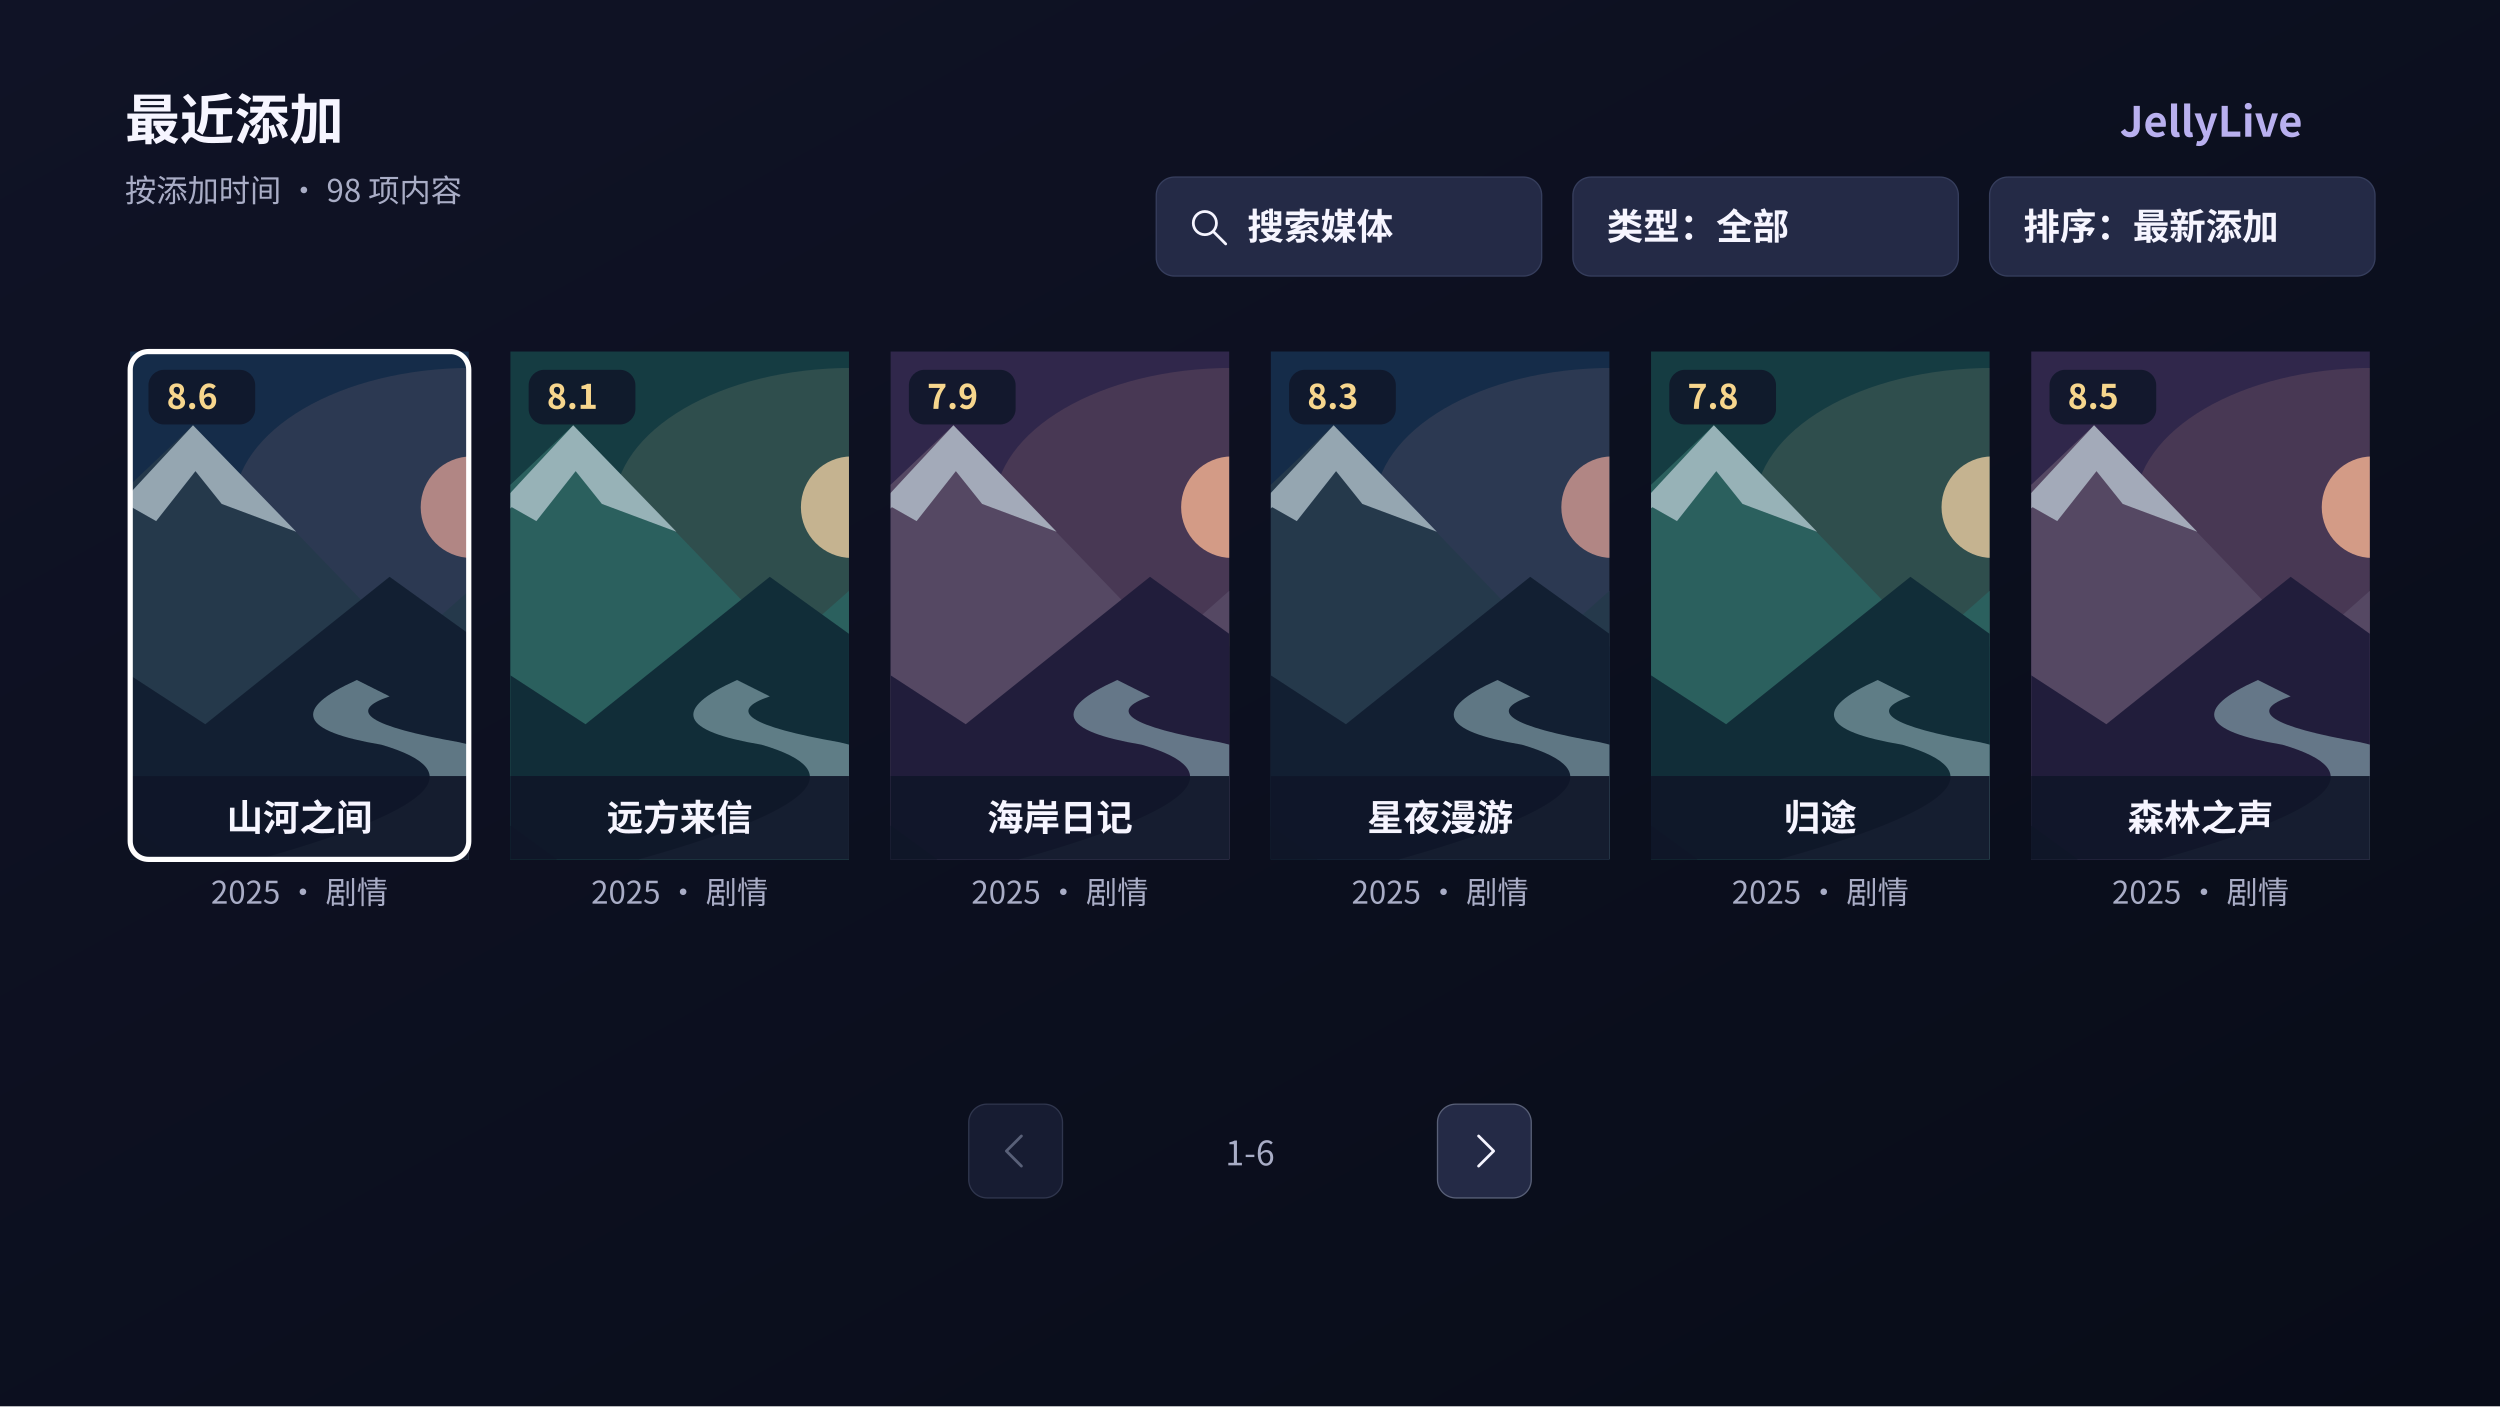
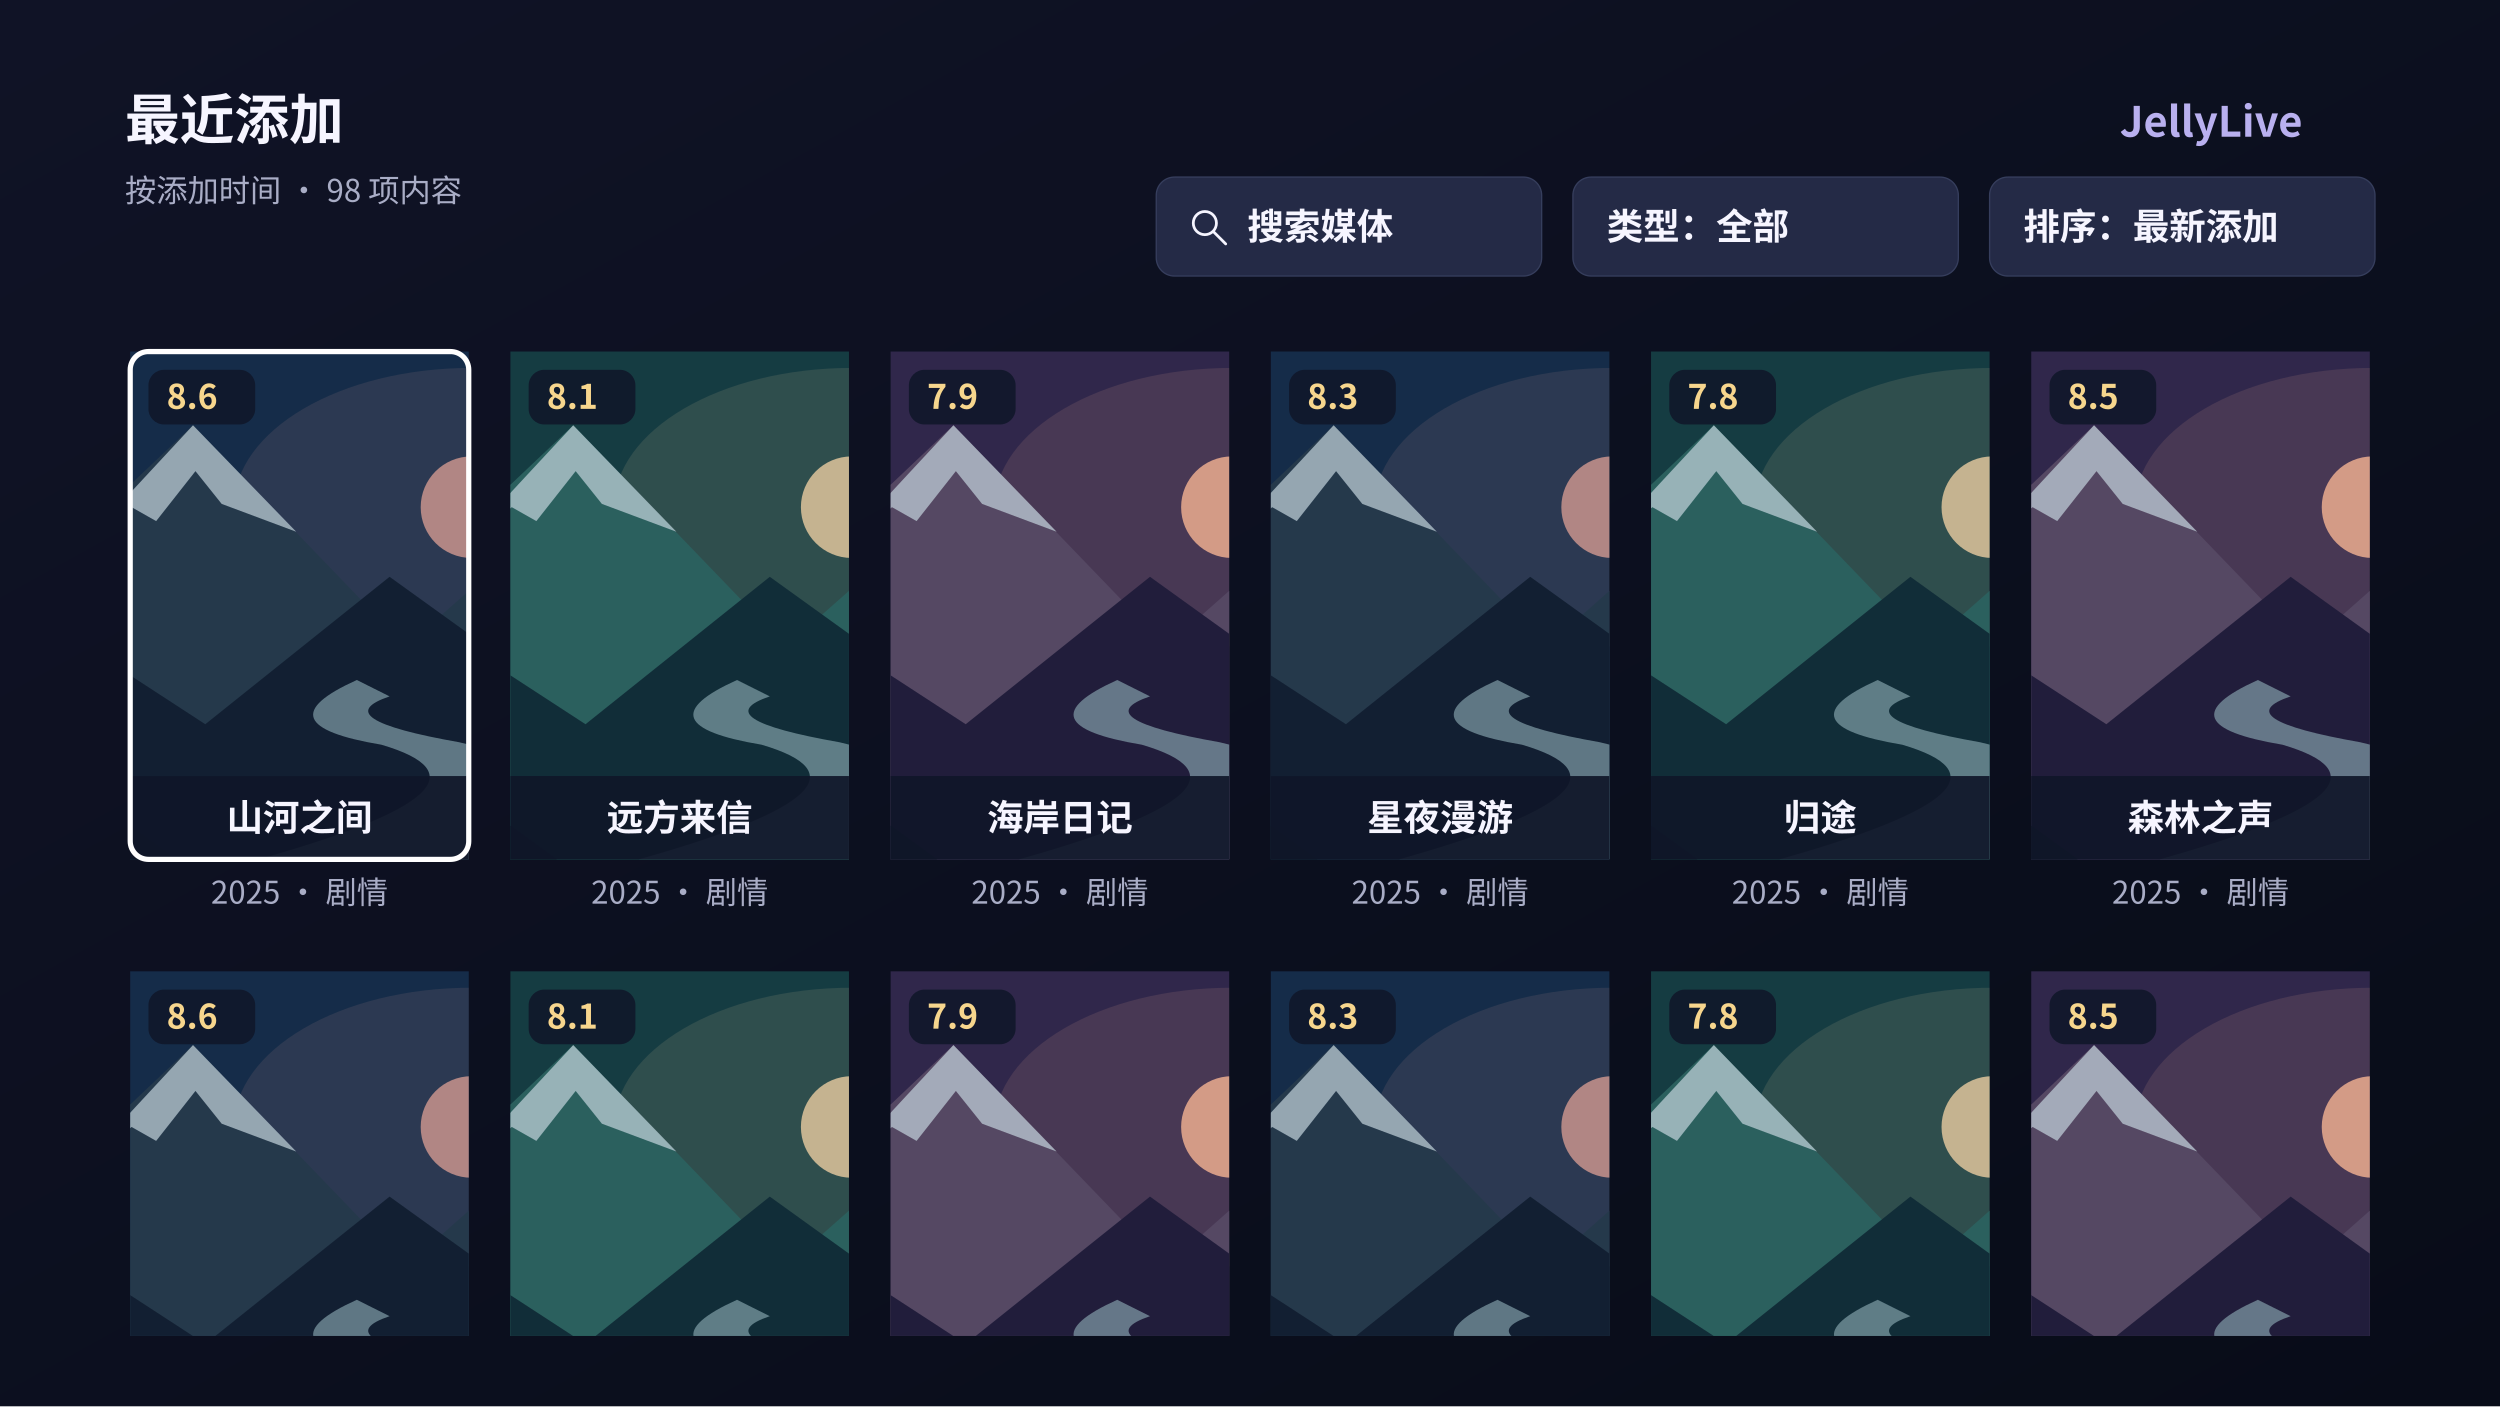
<svg xmlns="http://www.w3.org/2000/svg" width="1920" height="1080" viewBox="0 0 1920 1080" role="img" aria-labelledby="title desc">
  <defs>
    <linearGradient id="bg" x2="1" y2="1">
      <stop stop-color="#101326" />
      <stop offset="1" stop-color="#080c18" />
    </linearGradient>
    <linearGradient id="purple" x2="1" y2="1">
      <stop stop-color="#6652d5" />
      <stop offset="1" stop-color="#3a327d" />
    </linearGradient>
  </defs>
  <g font-family="Noto Sans CJK SC, Microsoft YaHei, sans-serif">
    <rect width="1920" height="1080" fill="url(#bg)" />
    <text x="96" y="107" fill="#f6f5ff" font-size="42" font-weight="650">最近添加</text>
    <text x="1628" y="105" fill="#b9b0ef" font-size="32" font-weight="600">JellyLive</text>
    <text x="96" y="155" fill="#a9adc6" font-size="24" font-weight="400">按添加时间 · 98 项内容</text>
    <g data-role="library-toolbar">
      <rect x="888" y="136" width="296" height="76" rx="14" fill="#242a46" stroke="#363e5d" stroke-width="1" />
      <g transform="translate(912 158.0) scale(0.8888889)">
        <path d="M25 15 A10 10 0 1 1 5 15 A10 10 0 1 1 25 15 M23 23 L33 33" fill="none" stroke="#f6f5ff" stroke-width="2.4" stroke-linecap="round" stroke-linejoin="round" />
      </g>
      <text x="958" y="184.0" fill="#f6f5ff" font-size="28" font-weight="600">搜索媒体</text>
      <rect x="1208" y="136" width="296" height="76" rx="14" fill="#242a46" stroke="#363e5d" stroke-width="1" />
      <text x="1234" y="184.0" fill="#f6f5ff" font-size="28" font-weight="600">类型：全部</text>
      <rect x="1528" y="136" width="296" height="76" rx="14" fill="#242a46" stroke="#363e5d" stroke-width="1" />
      <text x="1554" y="184.0" fill="#f6f5ff" font-size="28" font-weight="600">排序：最新添加</text>
    </g>
-     <svg x="100" y="270" width="260" height="390.0" viewBox="0 0 1100 620" preserveAspectRatio="xMidYMid slice">
-       <rect width="1100" height="620" fill="#152c49" />
-       <ellipse cx="760" cy="190" rx="290" ry="170" fill="#b18684" opacity=".15" />
-       <circle cx="760" cy="190" r="62" fill="#b18684" />
-       <path d="M0 365 L160 205 L230 270 L420 90 L680 360 L810 245 L1100 350 V620 H0Z" fill="#25394b" />
-       <path d="M277 244 L420 90 L546 220 L455 186 L423 146 L375 207 L345 190Z" fill="#c4d4dd" opacity=".7" />
-       <path d="M0 450 L220 315 L435 455 L660 275 L885 437 L1100 330 V620 H0Z" fill="#121f32" />
-       <path d="M620 401 Q500 455 650 480 Q820 530 500 620 H850 Q970 530 745 477 Q580 448 660 421Z" fill="#93b3bb" opacity=".6" />
-       <path d="M0 570 L180 460 L400 620 H0Z M850 620 L1000 470 L1100 520 V620Z" fill="#091624" />
-       <path d="M125 142 l12 -5 l11 5 M160 125 l9 -4 l9 4" fill="none" stroke="#dae1e7" stroke-width="2" opacity=".6" />
-     </svg>
-     <rect x="114" y="284" width="82" height="42" rx="12" fill="#101629dd" stroke="none" stroke-width="1" />
-     <text x="128" y="314" fill="#f7d68d" font-size="26" font-weight="600">8.6</text>
-     <rect x="100" y="596.0" width="260" height="64" rx="0" fill="#101629eb" stroke="none" stroke-width="1" />
-     <g data-role="poster-title" data-full-text="山河之间">
-       <text x="230.0" y="638.0" text-anchor="middle" fill="#f6f5ff" font-size="28" font-weight="600">山河之间</text>
-     </g>
-     <text x="230.0" y="694.0" text-anchor="middle" fill="#a9adc6" font-size="24" font-weight="400">2025 · 剧情</text>
-     <rect x="100" y="270" width="260" height="390.0" rx="14" fill="none" stroke="#fff" stroke-width="4" />
-     <svg x="392" y="270" width="260" height="390.0" viewBox="0 0 1100 620" preserveAspectRatio="xMidYMid slice">
-       <rect width="1100" height="620" fill="#153c42" />
-       <ellipse cx="760" cy="190" rx="290" ry="170" fill="#c5b390" opacity=".15" />
-       <circle cx="760" cy="190" r="62" fill="#c5b390" />
-       <path d="M0 365 L160 205 L230 270 L420 90 L680 360 L810 245 L1100 350 V620 H0Z" fill="#2b605e" />
-       <path d="M277 244 L420 90 L546 220 L455 186 L423 146 L375 207 L345 190Z" fill="#c4d4dd" opacity=".7" />
-       <path d="M0 450 L220 315 L435 455 L660 275 L885 437 L1100 330 V620 H0Z" fill="#112d38" />
-       <path d="M620 401 Q500 455 650 480 Q820 530 500 620 H850 Q970 530 745 477 Q580 448 660 421Z" fill="#93b3bb" opacity=".6" />
-       <path d="M0 570 L180 460 L400 620 H0Z M850 620 L1000 470 L1100 520 V620Z" fill="#091624" />
-       <path d="M125 142 l12 -5 l11 5 M160 125 l9 -4 l9 4" fill="none" stroke="#dae1e7" stroke-width="2" opacity=".6" />
-     </svg>
-     <rect x="406" y="284" width="82" height="42" rx="12" fill="#101629dd" stroke="none" stroke-width="1" />
-     <text x="420" y="314" fill="#f7d68d" font-size="26" font-weight="600">8.1</text>
-     <rect x="392" y="596.0" width="260" height="64" rx="0" fill="#101629eb" stroke="none" stroke-width="1" />
-     <g data-role="poster-title" data-full-text="远方来信">
-       <text x="522.0" y="638.0" text-anchor="middle" fill="#f6f5ff" font-size="28" font-weight="600">远方来信</text>
-     </g>
-     <text x="522.0" y="694.0" text-anchor="middle" fill="#a9adc6" font-size="24" font-weight="400">2025 · 剧情</text>
-     <svg x="684" y="270" width="260" height="390.0" viewBox="0 0 1100 620" preserveAspectRatio="xMidYMid slice">
-       <rect width="1100" height="620" fill="#30274b" />
-       <ellipse cx="760" cy="190" rx="290" ry="170" fill="#d39b86" opacity=".15" />
-       <circle cx="760" cy="190" r="62" fill="#d39b86" />
-       <path d="M0 365 L160 205 L230 270 L420 90 L680 360 L810 245 L1100 350 V620 H0Z" fill="#554863" />
-       <path d="M277 244 L420 90 L546 220 L455 186 L423 146 L375 207 L345 190Z" fill="#c4d4dd" opacity=".7" />
-       <path d="M0 450 L220 315 L435 455 L660 275 L885 437 L1100 330 V620 H0Z" fill="#211d3b" />
-       <path d="M620 401 Q500 455 650 480 Q820 530 500 620 H850 Q970 530 745 477 Q580 448 660 421Z" fill="#93b3bb" opacity=".6" />
-       <path d="M0 570 L180 460 L400 620 H0Z M850 620 L1000 470 L1100 520 V620Z" fill="#091624" />
-       <path d="M125 142 l12 -5 l11 5 M160 125 l9 -4 l9 4" fill="none" stroke="#dae1e7" stroke-width="2" opacity=".6" />
-     </svg>
-     <rect x="698" y="284" width="82" height="42" rx="12" fill="#101629dd" stroke="none" stroke-width="1" />
-     <text x="712" y="314" fill="#f7d68d" font-size="26" font-weight="600">7.9</text>
-     <rect x="684" y="596.0" width="260" height="64" rx="0" fill="#101629eb" stroke="none" stroke-width="1" />
-     <g data-role="poster-title" data-full-text="海岸日记">
-       <text x="814.0" y="638.0" text-anchor="middle" fill="#f6f5ff" font-size="28" font-weight="600">海岸日记</text>
-     </g>
-     <text x="814.0" y="694.0" text-anchor="middle" fill="#a9adc6" font-size="24" font-weight="400">2025 · 剧情</text>
-     <svg x="976" y="270" width="260" height="390.0" viewBox="0 0 1100 620" preserveAspectRatio="xMidYMid slice">
-       <rect width="1100" height="620" fill="#152c49" />
-       <ellipse cx="760" cy="190" rx="290" ry="170" fill="#b18684" opacity=".15" />
-       <circle cx="760" cy="190" r="62" fill="#b18684" />
-       <path d="M0 365 L160 205 L230 270 L420 90 L680 360 L810 245 L1100 350 V620 H0Z" fill="#25394b" />
-       <path d="M277 244 L420 90 L546 220 L455 186 L423 146 L375 207 L345 190Z" fill="#c4d4dd" opacity=".7" />
-       <path d="M0 450 L220 315 L435 455 L660 275 L885 437 L1100 330 V620 H0Z" fill="#121f32" />
-       <path d="M620 401 Q500 455 650 480 Q820 530 500 620 H850 Q970 530 745 477 Q580 448 660 421Z" fill="#93b3bb" opacity=".6" />
-       <path d="M0 570 L180 460 L400 620 H0Z M850 620 L1000 470 L1100 520 V620Z" fill="#091624" />
-       <path d="M125 142 l12 -5 l11 5 M160 125 l9 -4 l9 4" fill="none" stroke="#dae1e7" stroke-width="2" opacity=".6" />
-     </svg>
-     <rect x="990" y="284" width="82" height="42" rx="12" fill="#101629dd" stroke="none" stroke-width="1" />
-     <text x="1004" y="314" fill="#f7d68d" font-size="26" font-weight="600">8.3</text>
-     <rect x="976" y="596.0" width="260" height="64" rx="0" fill="#101629eb" stroke="none" stroke-width="1" />
-     <g data-role="poster-title" data-full-text="星夜漫游">
-       <text x="1106.0" y="638.0" text-anchor="middle" fill="#f6f5ff" font-size="28" font-weight="600">星夜漫游</text>
-     </g>
-     <text x="1106.0" y="694.0" text-anchor="middle" fill="#a9adc6" font-size="24" font-weight="400">2025 · 剧情</text>
-     <svg x="1268" y="270" width="260" height="390.0" viewBox="0 0 1100 620" preserveAspectRatio="xMidYMid slice">
-       <rect width="1100" height="620" fill="#153c42" />
-       <ellipse cx="760" cy="190" rx="290" ry="170" fill="#c5b390" opacity=".15" />
-       <circle cx="760" cy="190" r="62" fill="#c5b390" />
-       <path d="M0 365 L160 205 L230 270 L420 90 L680 360 L810 245 L1100 350 V620 H0Z" fill="#2b605e" />
-       <path d="M277 244 L420 90 L546 220 L455 186 L423 146 L375 207 L345 190Z" fill="#c4d4dd" opacity=".7" />
-       <path d="M0 450 L220 315 L435 455 L660 275 L885 437 L1100 330 V620 H0Z" fill="#112d38" />
-       <path d="M620 401 Q500 455 650 480 Q820 530 500 620 H850 Q970 530 745 477 Q580 448 660 421Z" fill="#93b3bb" opacity=".6" />
-       <path d="M0 570 L180 460 L400 620 H0Z M850 620 L1000 470 L1100 520 V620Z" fill="#091624" />
-       <path d="M125 142 l12 -5 l11 5 M160 125 l9 -4 l9 4" fill="none" stroke="#dae1e7" stroke-width="2" opacity=".6" />
-     </svg>
-     <rect x="1282" y="284" width="82" height="42" rx="12" fill="#101629dd" stroke="none" stroke-width="1" />
-     <text x="1296" y="314" fill="#f7d68d" font-size="26" font-weight="600">7.8</text>
-     <rect x="1268" y="596.0" width="260" height="64" rx="0" fill="#101629eb" stroke="none" stroke-width="1" />
-     <g data-role="poster-title" data-full-text="归途">
-       <text x="1398.0" y="638.0" text-anchor="middle" fill="#f6f5ff" font-size="28" font-weight="600">归途</text>
-     </g>
-     <text x="1398.0" y="694.0" text-anchor="middle" fill="#a9adc6" font-size="24" font-weight="400">2025 · 剧情</text>
-     <svg x="1560" y="270" width="260" height="390.0" viewBox="0 0 1100 620" preserveAspectRatio="xMidYMid slice">
-       <rect width="1100" height="620" fill="#30274b" />
-       <ellipse cx="760" cy="190" rx="290" ry="170" fill="#d39b86" opacity=".15" />
-       <circle cx="760" cy="190" r="62" fill="#d39b86" />
-       <path d="M0 365 L160 205 L230 270 L420 90 L680 360 L810 245 L1100 350 V620 H0Z" fill="#554863" />
-       <path d="M277 244 L420 90 L546 220 L455 186 L423 146 L375 207 L345 190Z" fill="#c4d4dd" opacity=".7" />
-       <path d="M0 450 L220 315 L435 455 L660 275 L885 437 L1100 330 V620 H0Z" fill="#211d3b" />
-       <path d="M620 401 Q500 455 650 480 Q820 530 500 620 H850 Q970 530 745 477 Q580 448 660 421Z" fill="#93b3bb" opacity=".6" />
-       <path d="M0 570 L180 460 L400 620 H0Z M850 620 L1000 470 L1100 520 V620Z" fill="#091624" />
-       <path d="M125 142 l12 -5 l11 5 M160 125 l9 -4 l9 4" fill="none" stroke="#dae1e7" stroke-width="2" opacity=".6" />
-     </svg>
-     <rect x="1574" y="284" width="82" height="42" rx="12" fill="#101629dd" stroke="none" stroke-width="1" />
-     <text x="1588" y="314" fill="#f7d68d" font-size="26" font-weight="600">8.5</text>
-     <rect x="1560" y="596.0" width="260" height="64" rx="0" fill="#101629eb" stroke="none" stroke-width="1" />
-     <g data-role="poster-title" data-full-text="森林之声">
-       <text x="1690.0" y="638.0" text-anchor="middle" fill="#f6f5ff" font-size="28" font-weight="600">森林之声</text>
-     </g>
-     <text x="1690.0" y="694.0" text-anchor="middle" fill="#a9adc6" font-size="24" font-weight="400">2025 · 剧情</text>
-     <rect x="744" y="848" width="72" height="72" rx="14" fill="#171c32" stroke="#30364e" stroke-width="1" />
-     <g transform="translate(764 868) scale(0.8888889)">
-       <path d="M23 5 L10 18 L23 31" fill="none" stroke="#596078" stroke-width="2.4" stroke-linecap="round" stroke-linejoin="round" />
-     </g>
-     <text x="960" y="895" text-anchor="middle" fill="#a9adc6" font-size="26" font-weight="400">1-6</text>
-     <rect x="1104" y="848" width="72" height="72" rx="14" fill="#242a46" stroke="#596078" stroke-width="1" />
-     <g transform="translate(1124 868) scale(0.8888889)">
-       <path d="M13 5 L26 18 L13 31" fill="none" stroke="#f6f5ff" stroke-width="2.4" stroke-linecap="round" stroke-linejoin="round" />
+     <defs>
+       <clipPath id="library-scroll-viewport">
+         <rect x="96" y="262" width="1728" height="764" />
+       </clipPath>
+     </defs>
+     <g data-role="focus-following-grid" clip-path="url(#library-scroll-viewport)">
+       <svg x="100" y="270" width="260" height="390.0" viewBox="0 0 1100 620" preserveAspectRatio="xMidYMid slice">
+         <rect width="1100" height="620" fill="#152c49" />
+         <ellipse cx="760" cy="190" rx="290" ry="170" fill="#b18684" opacity=".15" />
+         <circle cx="760" cy="190" r="62" fill="#b18684" />
+         <path d="M0 365 L160 205 L230 270 L420 90 L680 360 L810 245 L1100 350 V620 H0Z" fill="#25394b" />
+         <path d="M277 244 L420 90 L546 220 L455 186 L423 146 L375 207 L345 190Z" fill="#c4d4dd" opacity=".7" />
+         <path d="M0 450 L220 315 L435 455 L660 275 L885 437 L1100 330 V620 H0Z" fill="#121f32" />
+         <path d="M620 401 Q500 455 650 480 Q820 530 500 620 H850 Q970 530 745 477 Q580 448 660 421Z" fill="#93b3bb" opacity=".6" />
+         <path d="M0 570 L180 460 L400 620 H0Z M850 620 L1000 470 L1100 520 V620Z" fill="#091624" />
+         <path d="M125 142 l12 -5 l11 5 M160 125 l9 -4 l9 4" fill="none" stroke="#dae1e7" stroke-width="2" opacity=".6" />
+       </svg>
+       <rect x="114" y="284" width="82" height="42" rx="12" fill="#101629dd" stroke="none" stroke-width="1" />
+       <text x="128" y="314" fill="#f7d68d" font-size="26" font-weight="600">8.6</text>
+       <rect x="100" y="596.0" width="260" height="64" rx="0" fill="#101629eb" stroke="none" stroke-width="1" />
+       <g data-role="poster-title" data-full-text="山河之间">
+         <text x="230.0" y="638.0" text-anchor="middle" fill="#f6f5ff" font-size="28" font-weight="600">山河之间</text>
+       </g>
+       <text x="230.0" y="694.0" text-anchor="middle" fill="#a9adc6" font-size="24" font-weight="400">2025 · 剧情</text>
+       <rect x="100" y="270" width="260" height="390.0" rx="14" fill="none" stroke="#fff" stroke-width="4" />
+       <svg x="392" y="270" width="260" height="390.0" viewBox="0 0 1100 620" preserveAspectRatio="xMidYMid slice">
+         <rect width="1100" height="620" fill="#153c42" />
+         <ellipse cx="760" cy="190" rx="290" ry="170" fill="#c5b390" opacity=".15" />
+         <circle cx="760" cy="190" r="62" fill="#c5b390" />
+         <path d="M0 365 L160 205 L230 270 L420 90 L680 360 L810 245 L1100 350 V620 H0Z" fill="#2b605e" />
+         <path d="M277 244 L420 90 L546 220 L455 186 L423 146 L375 207 L345 190Z" fill="#c4d4dd" opacity=".7" />
+         <path d="M0 450 L220 315 L435 455 L660 275 L885 437 L1100 330 V620 H0Z" fill="#112d38" />
+         <path d="M620 401 Q500 455 650 480 Q820 530 500 620 H850 Q970 530 745 477 Q580 448 660 421Z" fill="#93b3bb" opacity=".6" />
+         <path d="M0 570 L180 460 L400 620 H0Z M850 620 L1000 470 L1100 520 V620Z" fill="#091624" />
+         <path d="M125 142 l12 -5 l11 5 M160 125 l9 -4 l9 4" fill="none" stroke="#dae1e7" stroke-width="2" opacity=".6" />
+       </svg>
+       <rect x="406" y="284" width="82" height="42" rx="12" fill="#101629dd" stroke="none" stroke-width="1" />
+       <text x="420" y="314" fill="#f7d68d" font-size="26" font-weight="600">8.1</text>
+       <rect x="392" y="596.0" width="260" height="64" rx="0" fill="#101629eb" stroke="none" stroke-width="1" />
+       <g data-role="poster-title" data-full-text="远方来信">
+         <text x="522.0" y="638.0" text-anchor="middle" fill="#f6f5ff" font-size="28" font-weight="600">远方来信</text>
+       </g>
+       <text x="522.0" y="694.0" text-anchor="middle" fill="#a9adc6" font-size="24" font-weight="400">2025 · 剧情</text>
+       <svg x="684" y="270" width="260" height="390.0" viewBox="0 0 1100 620" preserveAspectRatio="xMidYMid slice">
+         <rect width="1100" height="620" fill="#30274b" />
+         <ellipse cx="760" cy="190" rx="290" ry="170" fill="#d39b86" opacity=".15" />
+         <circle cx="760" cy="190" r="62" fill="#d39b86" />
+         <path d="M0 365 L160 205 L230 270 L420 90 L680 360 L810 245 L1100 350 V620 H0Z" fill="#554863" />
+         <path d="M277 244 L420 90 L546 220 L455 186 L423 146 L375 207 L345 190Z" fill="#c4d4dd" opacity=".7" />
+         <path d="M0 450 L220 315 L435 455 L660 275 L885 437 L1100 330 V620 H0Z" fill="#211d3b" />
+         <path d="M620 401 Q500 455 650 480 Q820 530 500 620 H850 Q970 530 745 477 Q580 448 660 421Z" fill="#93b3bb" opacity=".6" />
+         <path d="M0 570 L180 460 L400 620 H0Z M850 620 L1000 470 L1100 520 V620Z" fill="#091624" />
+         <path d="M125 142 l12 -5 l11 5 M160 125 l9 -4 l9 4" fill="none" stroke="#dae1e7" stroke-width="2" opacity=".6" />
+       </svg>
+       <rect x="698" y="284" width="82" height="42" rx="12" fill="#101629dd" stroke="none" stroke-width="1" />
+       <text x="712" y="314" fill="#f7d68d" font-size="26" font-weight="600">7.9</text>
+       <rect x="684" y="596.0" width="260" height="64" rx="0" fill="#101629eb" stroke="none" stroke-width="1" />
+       <g data-role="poster-title" data-full-text="海岸日记">
+         <text x="814.0" y="638.0" text-anchor="middle" fill="#f6f5ff" font-size="28" font-weight="600">海岸日记</text>
+       </g>
+       <text x="814.0" y="694.0" text-anchor="middle" fill="#a9adc6" font-size="24" font-weight="400">2025 · 剧情</text>
+       <svg x="976" y="270" width="260" height="390.0" viewBox="0 0 1100 620" preserveAspectRatio="xMidYMid slice">
+         <rect width="1100" height="620" fill="#152c49" />
+         <ellipse cx="760" cy="190" rx="290" ry="170" fill="#b18684" opacity=".15" />
+         <circle cx="760" cy="190" r="62" fill="#b18684" />
+         <path d="M0 365 L160 205 L230 270 L420 90 L680 360 L810 245 L1100 350 V620 H0Z" fill="#25394b" />
+         <path d="M277 244 L420 90 L546 220 L455 186 L423 146 L375 207 L345 190Z" fill="#c4d4dd" opacity=".7" />
+         <path d="M0 450 L220 315 L435 455 L660 275 L885 437 L1100 330 V620 H0Z" fill="#121f32" />
+         <path d="M620 401 Q500 455 650 480 Q820 530 500 620 H850 Q970 530 745 477 Q580 448 660 421Z" fill="#93b3bb" opacity=".6" />
+         <path d="M0 570 L180 460 L400 620 H0Z M850 620 L1000 470 L1100 520 V620Z" fill="#091624" />
+         <path d="M125 142 l12 -5 l11 5 M160 125 l9 -4 l9 4" fill="none" stroke="#dae1e7" stroke-width="2" opacity=".6" />
+       </svg>
+       <rect x="990" y="284" width="82" height="42" rx="12" fill="#101629dd" stroke="none" stroke-width="1" />
+       <text x="1004" y="314" fill="#f7d68d" font-size="26" font-weight="600">8.3</text>
+       <rect x="976" y="596.0" width="260" height="64" rx="0" fill="#101629eb" stroke="none" stroke-width="1" />
+       <g data-role="poster-title" data-full-text="星夜漫游">
+         <text x="1106.0" y="638.0" text-anchor="middle" fill="#f6f5ff" font-size="28" font-weight="600">星夜漫游</text>
+       </g>
+       <text x="1106.0" y="694.0" text-anchor="middle" fill="#a9adc6" font-size="24" font-weight="400">2025 · 剧情</text>
+       <svg x="1268" y="270" width="260" height="390.0" viewBox="0 0 1100 620" preserveAspectRatio="xMidYMid slice">
+         <rect width="1100" height="620" fill="#153c42" />
+         <ellipse cx="760" cy="190" rx="290" ry="170" fill="#c5b390" opacity=".15" />
+         <circle cx="760" cy="190" r="62" fill="#c5b390" />
+         <path d="M0 365 L160 205 L230 270 L420 90 L680 360 L810 245 L1100 350 V620 H0Z" fill="#2b605e" />
+         <path d="M277 244 L420 90 L546 220 L455 186 L423 146 L375 207 L345 190Z" fill="#c4d4dd" opacity=".7" />
+         <path d="M0 450 L220 315 L435 455 L660 275 L885 437 L1100 330 V620 H0Z" fill="#112d38" />
+         <path d="M620 401 Q500 455 650 480 Q820 530 500 620 H850 Q970 530 745 477 Q580 448 660 421Z" fill="#93b3bb" opacity=".6" />
+         <path d="M0 570 L180 460 L400 620 H0Z M850 620 L1000 470 L1100 520 V620Z" fill="#091624" />
+         <path d="M125 142 l12 -5 l11 5 M160 125 l9 -4 l9 4" fill="none" stroke="#dae1e7" stroke-width="2" opacity=".6" />
+       </svg>
+       <rect x="1282" y="284" width="82" height="42" rx="12" fill="#101629dd" stroke="none" stroke-width="1" />
+       <text x="1296" y="314" fill="#f7d68d" font-size="26" font-weight="600">7.8</text>
+       <rect x="1268" y="596.0" width="260" height="64" rx="0" fill="#101629eb" stroke="none" stroke-width="1" />
+       <g data-role="poster-title" data-full-text="归途">
+         <text x="1398.0" y="638.0" text-anchor="middle" fill="#f6f5ff" font-size="28" font-weight="600">归途</text>
+       </g>
+       <text x="1398.0" y="694.0" text-anchor="middle" fill="#a9adc6" font-size="24" font-weight="400">2025 · 剧情</text>
+       <svg x="1560" y="270" width="260" height="390.0" viewBox="0 0 1100 620" preserveAspectRatio="xMidYMid slice">
+         <rect width="1100" height="620" fill="#30274b" />
+         <ellipse cx="760" cy="190" rx="290" ry="170" fill="#d39b86" opacity=".15" />
+         <circle cx="760" cy="190" r="62" fill="#d39b86" />
+         <path d="M0 365 L160 205 L230 270 L420 90 L680 360 L810 245 L1100 350 V620 H0Z" fill="#554863" />
+         <path d="M277 244 L420 90 L546 220 L455 186 L423 146 L375 207 L345 190Z" fill="#c4d4dd" opacity=".7" />
+         <path d="M0 450 L220 315 L435 455 L660 275 L885 437 L1100 330 V620 H0Z" fill="#211d3b" />
+         <path d="M620 401 Q500 455 650 480 Q820 530 500 620 H850 Q970 530 745 477 Q580 448 660 421Z" fill="#93b3bb" opacity=".6" />
+         <path d="M0 570 L180 460 L400 620 H0Z M850 620 L1000 470 L1100 520 V620Z" fill="#091624" />
+         <path d="M125 142 l12 -5 l11 5 M160 125 l9 -4 l9 4" fill="none" stroke="#dae1e7" stroke-width="2" opacity=".6" />
+       </svg>
+       <rect x="1574" y="284" width="82" height="42" rx="12" fill="#101629dd" stroke="none" stroke-width="1" />
+       <text x="1588" y="314" fill="#f7d68d" font-size="26" font-weight="600">8.5</text>
+       <rect x="1560" y="596.0" width="260" height="64" rx="0" fill="#101629eb" stroke="none" stroke-width="1" />
+       <g data-role="poster-title" data-full-text="森林之声">
+         <text x="1690.0" y="638.0" text-anchor="middle" fill="#f6f5ff" font-size="28" font-weight="600">森林之声</text>
+       </g>
+       <text x="1690.0" y="694.0" text-anchor="middle" fill="#a9adc6" font-size="24" font-weight="400">2025 · 剧情</text>
+       <svg x="100" y="746" width="260" height="390.0" viewBox="0 0 1100 620" preserveAspectRatio="xMidYMid slice">
+         <rect width="1100" height="620" fill="#152c49" />
+         <ellipse cx="760" cy="190" rx="290" ry="170" fill="#b18684" opacity=".15" />
+         <circle cx="760" cy="190" r="62" fill="#b18684" />
+         <path d="M0 365 L160 205 L230 270 L420 90 L680 360 L810 245 L1100 350 V620 H0Z" fill="#25394b" />
+         <path d="M277 244 L420 90 L546 220 L455 186 L423 146 L375 207 L345 190Z" fill="#c4d4dd" opacity=".7" />
+         <path d="M0 450 L220 315 L435 455 L660 275 L885 437 L1100 330 V620 H0Z" fill="#121f32" />
+         <path d="M620 401 Q500 455 650 480 Q820 530 500 620 H850 Q970 530 745 477 Q580 448 660 421Z" fill="#93b3bb" opacity=".6" />
+         <path d="M0 570 L180 460 L400 620 H0Z M850 620 L1000 470 L1100 520 V620Z" fill="#091624" />
+         <path d="M125 142 l12 -5 l11 5 M160 125 l9 -4 l9 4" fill="none" stroke="#dae1e7" stroke-width="2" opacity=".6" />
+       </svg>
+       <rect x="114" y="760" width="82" height="42" rx="12" fill="#101629dd" stroke="none" stroke-width="1" />
+       <text x="128" y="790" fill="#f7d68d" font-size="26" font-weight="600">8.6</text>
+       <rect x="100" y="1072.0" width="260" height="64" rx="0" fill="#101629eb" stroke="none" stroke-width="1" />
+       <g data-role="poster-title" data-full-text="山河之间">
+         <text x="230.0" y="1114.0" text-anchor="middle" fill="#f6f5ff" font-size="28" font-weight="600">山河之间</text>
+       </g>
+       <text x="230.0" y="1170.0" text-anchor="middle" fill="#a9adc6" font-size="24" font-weight="400">2025 · 剧情</text>
+       <svg x="392" y="746" width="260" height="390.0" viewBox="0 0 1100 620" preserveAspectRatio="xMidYMid slice">
+         <rect width="1100" height="620" fill="#153c42" />
+         <ellipse cx="760" cy="190" rx="290" ry="170" fill="#c5b390" opacity=".15" />
+         <circle cx="760" cy="190" r="62" fill="#c5b390" />
+         <path d="M0 365 L160 205 L230 270 L420 90 L680 360 L810 245 L1100 350 V620 H0Z" fill="#2b605e" />
+         <path d="M277 244 L420 90 L546 220 L455 186 L423 146 L375 207 L345 190Z" fill="#c4d4dd" opacity=".7" />
+         <path d="M0 450 L220 315 L435 455 L660 275 L885 437 L1100 330 V620 H0Z" fill="#112d38" />
+         <path d="M620 401 Q500 455 650 480 Q820 530 500 620 H850 Q970 530 745 477 Q580 448 660 421Z" fill="#93b3bb" opacity=".6" />
+         <path d="M0 570 L180 460 L400 620 H0Z M850 620 L1000 470 L1100 520 V620Z" fill="#091624" />
+         <path d="M125 142 l12 -5 l11 5 M160 125 l9 -4 l9 4" fill="none" stroke="#dae1e7" stroke-width="2" opacity=".6" />
+       </svg>
+       <rect x="406" y="760" width="82" height="42" rx="12" fill="#101629dd" stroke="none" stroke-width="1" />
+       <text x="420" y="790" fill="#f7d68d" font-size="26" font-weight="600">8.1</text>
+       <rect x="392" y="1072.0" width="260" height="64" rx="0" fill="#101629eb" stroke="none" stroke-width="1" />
+       <g data-role="poster-title" data-full-text="远方来信">
+         <text x="522.0" y="1114.0" text-anchor="middle" fill="#f6f5ff" font-size="28" font-weight="600">远方来信</text>
+       </g>
+       <text x="522.0" y="1170.0" text-anchor="middle" fill="#a9adc6" font-size="24" font-weight="400">2025 · 剧情</text>
+       <svg x="684" y="746" width="260" height="390.0" viewBox="0 0 1100 620" preserveAspectRatio="xMidYMid slice">
+         <rect width="1100" height="620" fill="#30274b" />
+         <ellipse cx="760" cy="190" rx="290" ry="170" fill="#d39b86" opacity=".15" />
+         <circle cx="760" cy="190" r="62" fill="#d39b86" />
+         <path d="M0 365 L160 205 L230 270 L420 90 L680 360 L810 245 L1100 350 V620 H0Z" fill="#554863" />
+         <path d="M277 244 L420 90 L546 220 L455 186 L423 146 L375 207 L345 190Z" fill="#c4d4dd" opacity=".7" />
+         <path d="M0 450 L220 315 L435 455 L660 275 L885 437 L1100 330 V620 H0Z" fill="#211d3b" />
+         <path d="M620 401 Q500 455 650 480 Q820 530 500 620 H850 Q970 530 745 477 Q580 448 660 421Z" fill="#93b3bb" opacity=".6" />
+         <path d="M0 570 L180 460 L400 620 H0Z M850 620 L1000 470 L1100 520 V620Z" fill="#091624" />
+         <path d="M125 142 l12 -5 l11 5 M160 125 l9 -4 l9 4" fill="none" stroke="#dae1e7" stroke-width="2" opacity=".6" />
+       </svg>
+       <rect x="698" y="760" width="82" height="42" rx="12" fill="#101629dd" stroke="none" stroke-width="1" />
+       <text x="712" y="790" fill="#f7d68d" font-size="26" font-weight="600">7.9</text>
+       <rect x="684" y="1072.0" width="260" height="64" rx="0" fill="#101629eb" stroke="none" stroke-width="1" />
+       <g data-role="poster-title" data-full-text="海岸日记">
+         <text x="814.0" y="1114.0" text-anchor="middle" fill="#f6f5ff" font-size="28" font-weight="600">海岸日记</text>
+       </g>
+       <text x="814.0" y="1170.0" text-anchor="middle" fill="#a9adc6" font-size="24" font-weight="400">2025 · 剧情</text>
+       <svg x="976" y="746" width="260" height="390.0" viewBox="0 0 1100 620" preserveAspectRatio="xMidYMid slice">
+         <rect width="1100" height="620" fill="#152c49" />
+         <ellipse cx="760" cy="190" rx="290" ry="170" fill="#b18684" opacity=".15" />
+         <circle cx="760" cy="190" r="62" fill="#b18684" />
+         <path d="M0 365 L160 205 L230 270 L420 90 L680 360 L810 245 L1100 350 V620 H0Z" fill="#25394b" />
+         <path d="M277 244 L420 90 L546 220 L455 186 L423 146 L375 207 L345 190Z" fill="#c4d4dd" opacity=".7" />
+         <path d="M0 450 L220 315 L435 455 L660 275 L885 437 L1100 330 V620 H0Z" fill="#121f32" />
+         <path d="M620 401 Q500 455 650 480 Q820 530 500 620 H850 Q970 530 745 477 Q580 448 660 421Z" fill="#93b3bb" opacity=".6" />
+         <path d="M0 570 L180 460 L400 620 H0Z M850 620 L1000 470 L1100 520 V620Z" fill="#091624" />
+         <path d="M125 142 l12 -5 l11 5 M160 125 l9 -4 l9 4" fill="none" stroke="#dae1e7" stroke-width="2" opacity=".6" />
+       </svg>
+       <rect x="990" y="760" width="82" height="42" rx="12" fill="#101629dd" stroke="none" stroke-width="1" />
+       <text x="1004" y="790" fill="#f7d68d" font-size="26" font-weight="600">8.3</text>
+       <rect x="976" y="1072.0" width="260" height="64" rx="0" fill="#101629eb" stroke="none" stroke-width="1" />
+       <g data-role="poster-title" data-full-text="星夜漫游">
+         <text x="1106.0" y="1114.0" text-anchor="middle" fill="#f6f5ff" font-size="28" font-weight="600">星夜漫游</text>
+       </g>
+       <text x="1106.0" y="1170.0" text-anchor="middle" fill="#a9adc6" font-size="24" font-weight="400">2025 · 剧情</text>
+       <svg x="1268" y="746" width="260" height="390.0" viewBox="0 0 1100 620" preserveAspectRatio="xMidYMid slice">
+         <rect width="1100" height="620" fill="#153c42" />
+         <ellipse cx="760" cy="190" rx="290" ry="170" fill="#c5b390" opacity=".15" />
+         <circle cx="760" cy="190" r="62" fill="#c5b390" />
+         <path d="M0 365 L160 205 L230 270 L420 90 L680 360 L810 245 L1100 350 V620 H0Z" fill="#2b605e" />
+         <path d="M277 244 L420 90 L546 220 L455 186 L423 146 L375 207 L345 190Z" fill="#c4d4dd" opacity=".7" />
+         <path d="M0 450 L220 315 L435 455 L660 275 L885 437 L1100 330 V620 H0Z" fill="#112d38" />
+         <path d="M620 401 Q500 455 650 480 Q820 530 500 620 H850 Q970 530 745 477 Q580 448 660 421Z" fill="#93b3bb" opacity=".6" />
+         <path d="M0 570 L180 460 L400 620 H0Z M850 620 L1000 470 L1100 520 V620Z" fill="#091624" />
+         <path d="M125 142 l12 -5 l11 5 M160 125 l9 -4 l9 4" fill="none" stroke="#dae1e7" stroke-width="2" opacity=".6" />
+       </svg>
+       <rect x="1282" y="760" width="82" height="42" rx="12" fill="#101629dd" stroke="none" stroke-width="1" />
+       <text x="1296" y="790" fill="#f7d68d" font-size="26" font-weight="600">7.8</text>
+       <rect x="1268" y="1072.0" width="260" height="64" rx="0" fill="#101629eb" stroke="none" stroke-width="1" />
+       <g data-role="poster-title" data-full-text="归途">
+         <text x="1398.0" y="1114.0" text-anchor="middle" fill="#f6f5ff" font-size="28" font-weight="600">归途</text>
+       </g>
+       <text x="1398.0" y="1170.0" text-anchor="middle" fill="#a9adc6" font-size="24" font-weight="400">2025 · 剧情</text>
+       <svg x="1560" y="746" width="260" height="390.0" viewBox="0 0 1100 620" preserveAspectRatio="xMidYMid slice">
+         <rect width="1100" height="620" fill="#30274b" />
+         <ellipse cx="760" cy="190" rx="290" ry="170" fill="#d39b86" opacity=".15" />
+         <circle cx="760" cy="190" r="62" fill="#d39b86" />
+         <path d="M0 365 L160 205 L230 270 L420 90 L680 360 L810 245 L1100 350 V620 H0Z" fill="#554863" />
+         <path d="M277 244 L420 90 L546 220 L455 186 L423 146 L375 207 L345 190Z" fill="#c4d4dd" opacity=".7" />
+         <path d="M0 450 L220 315 L435 455 L660 275 L885 437 L1100 330 V620 H0Z" fill="#211d3b" />
+         <path d="M620 401 Q500 455 650 480 Q820 530 500 620 H850 Q970 530 745 477 Q580 448 660 421Z" fill="#93b3bb" opacity=".6" />
+         <path d="M0 570 L180 460 L400 620 H0Z M850 620 L1000 470 L1100 520 V620Z" fill="#091624" />
+         <path d="M125 142 l12 -5 l11 5 M160 125 l9 -4 l9 4" fill="none" stroke="#dae1e7" stroke-width="2" opacity=".6" />
+       </svg>
+       <rect x="1574" y="760" width="82" height="42" rx="12" fill="#101629dd" stroke="none" stroke-width="1" />
+       <text x="1588" y="790" fill="#f7d68d" font-size="26" font-weight="600">8.5</text>
+       <rect x="1560" y="1072.0" width="260" height="64" rx="0" fill="#101629eb" stroke="none" stroke-width="1" />
+       <g data-role="poster-title" data-full-text="森林之声">
+         <text x="1690.0" y="1114.0" text-anchor="middle" fill="#f6f5ff" font-size="28" font-weight="600">森林之声</text>
+       </g>
+       <text x="1690.0" y="1170.0" text-anchor="middle" fill="#a9adc6" font-size="24" font-weight="400">2025 · 剧情</text>
    </g>
  </g>
</svg>
